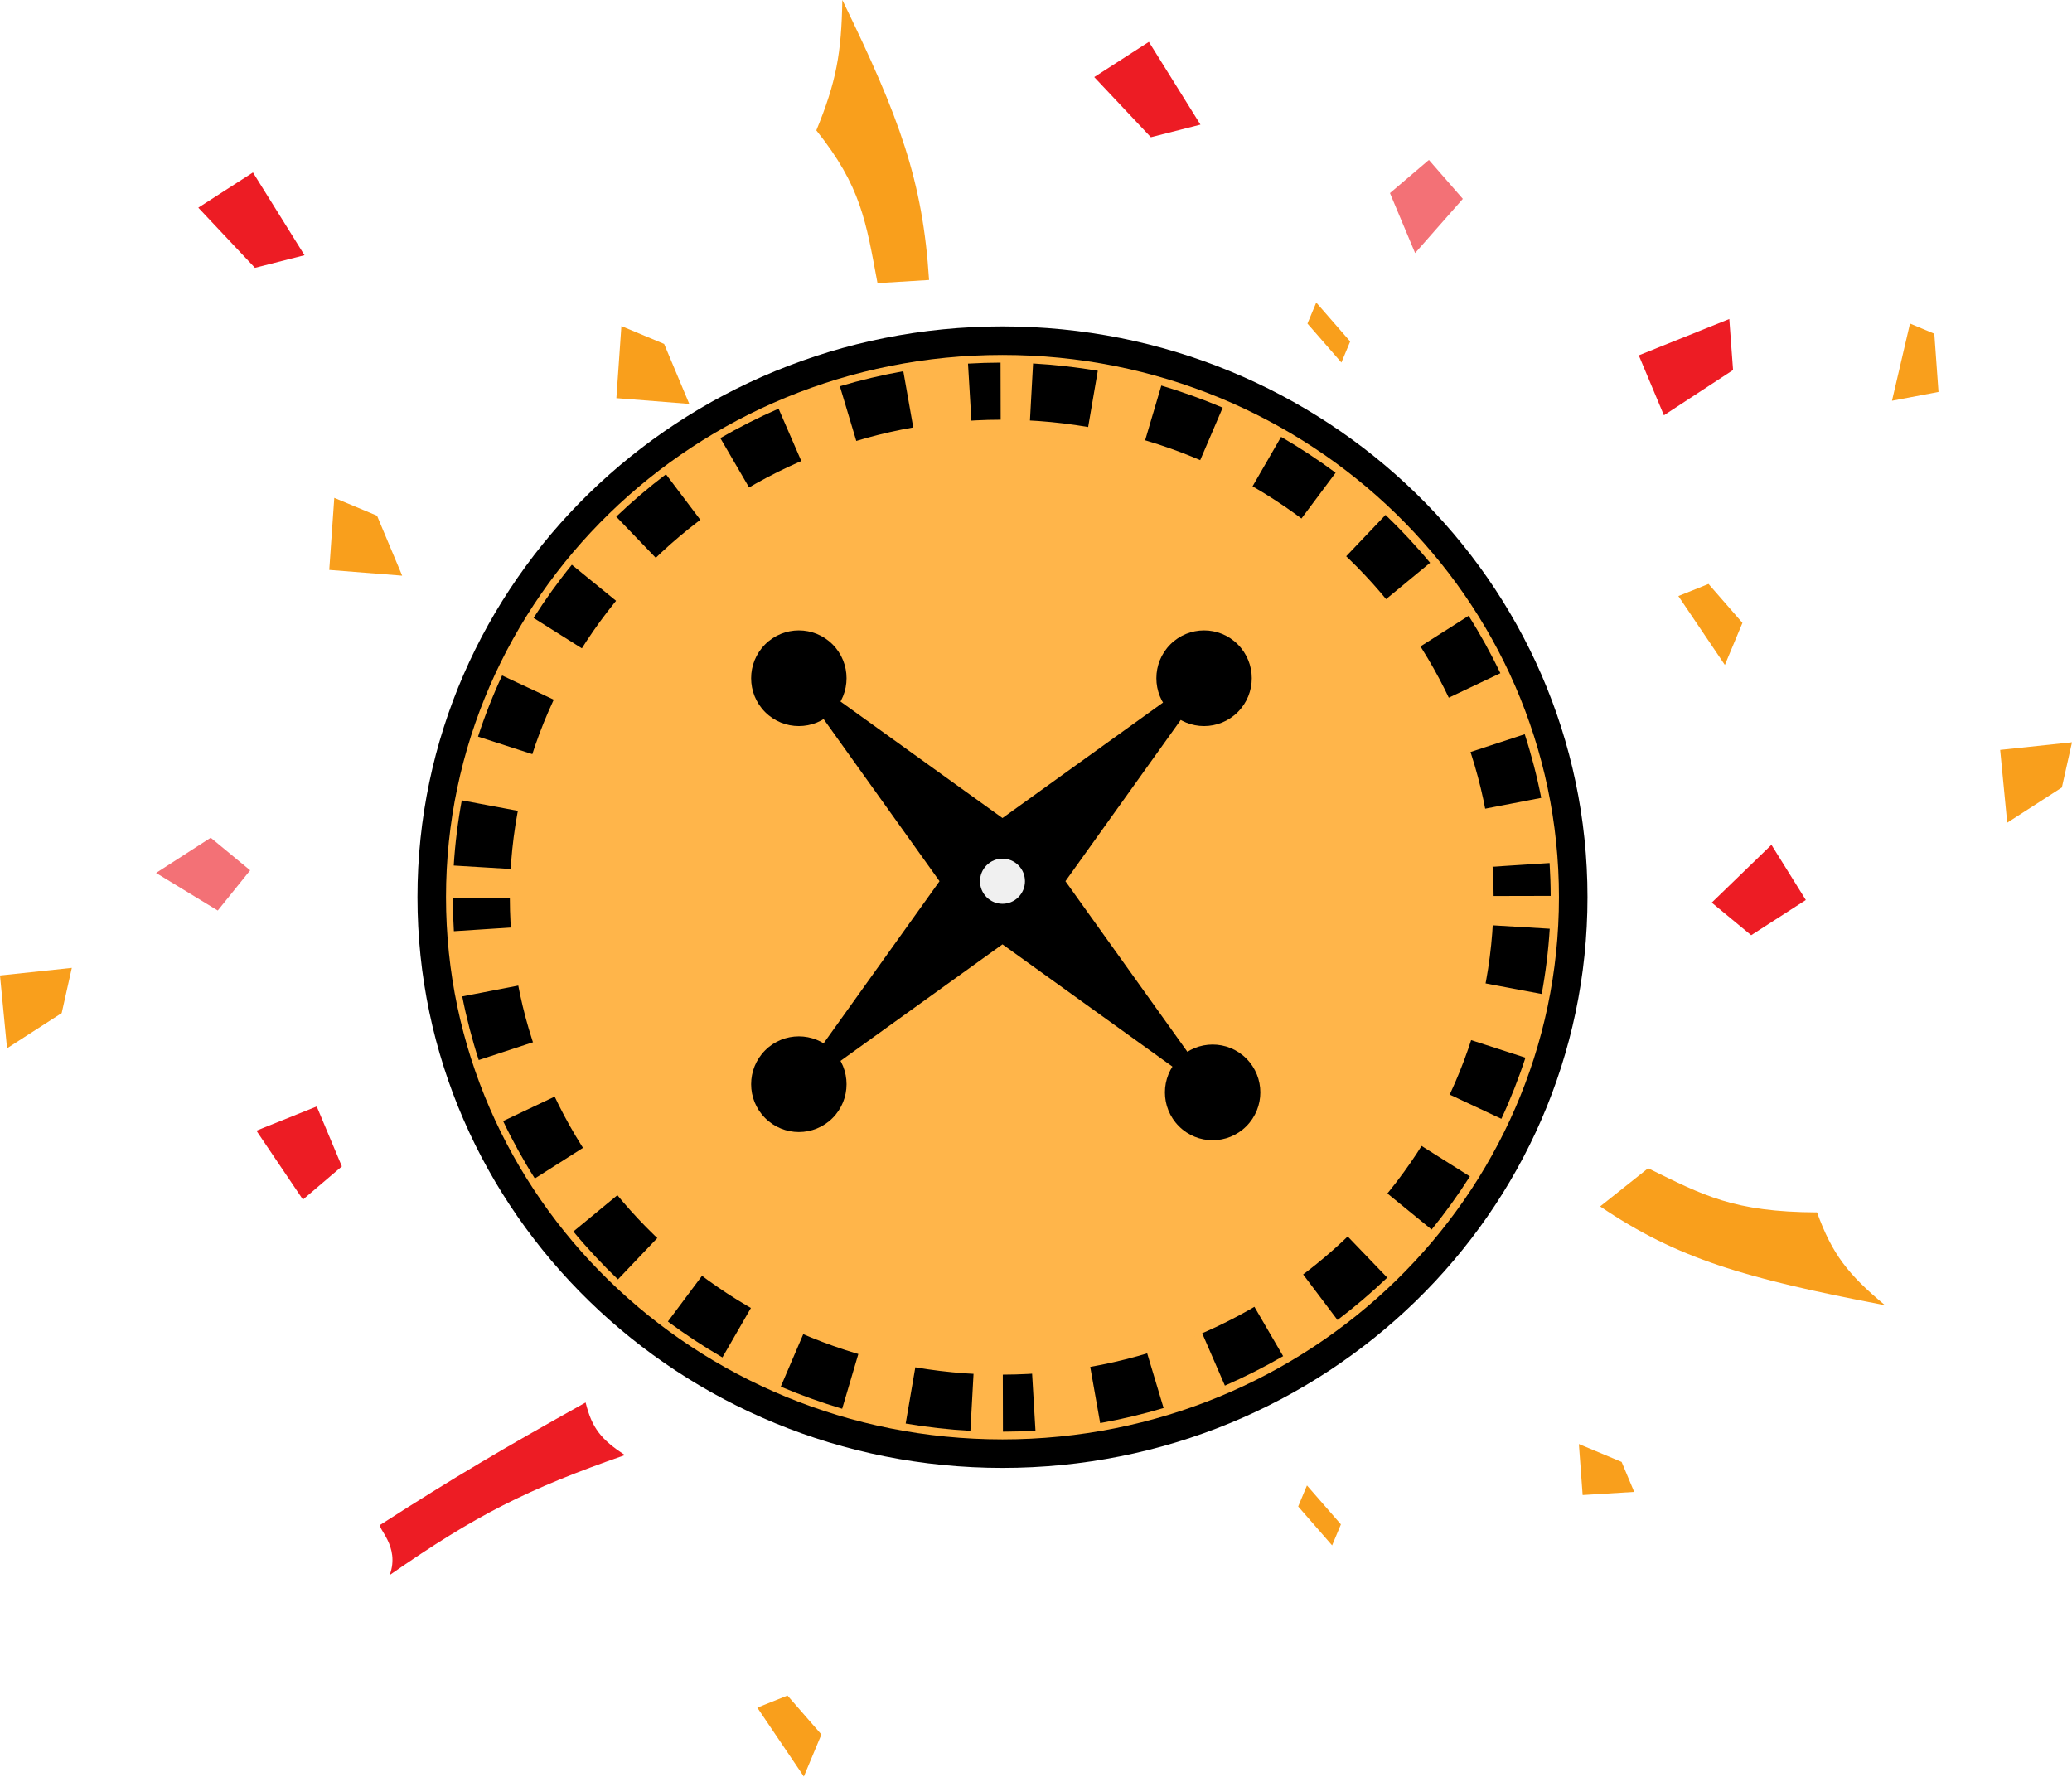
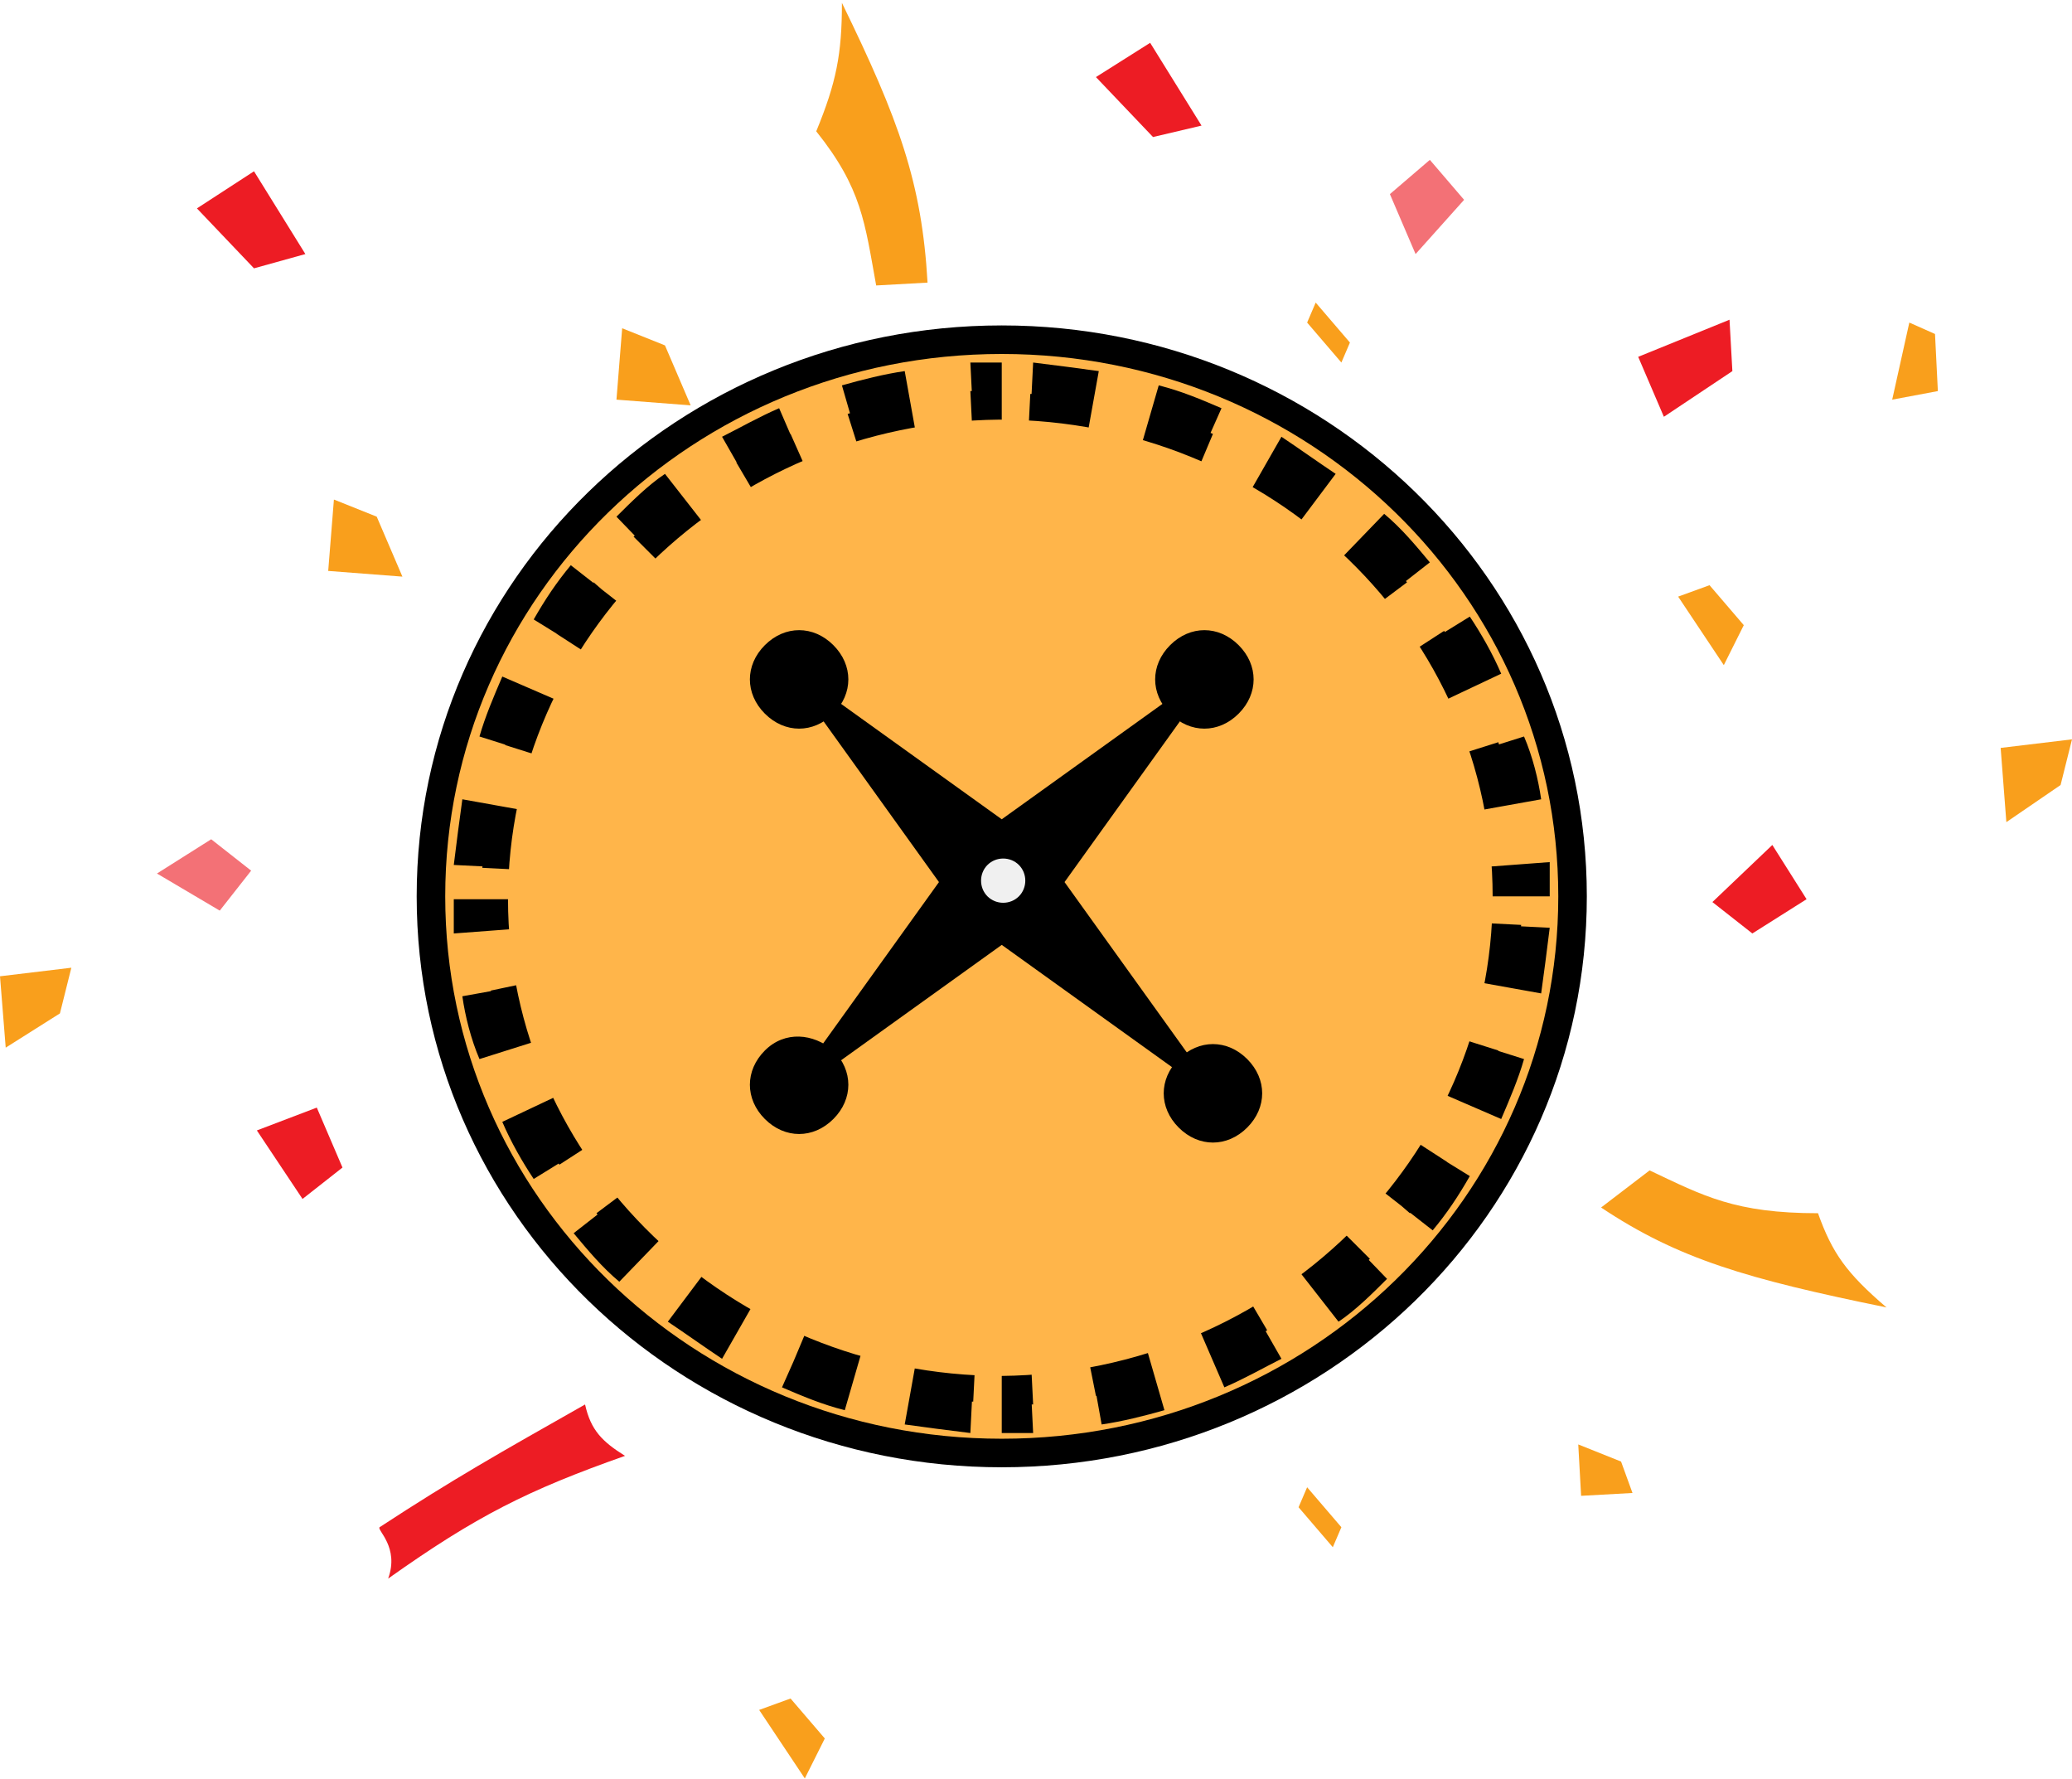
- <svg xmlns="http://www.w3.org/2000/svg" version="1.1" x="0px" y="0px" width="72.607px" height="62.252px" viewBox="427.371 178.609 72.607 62.252" enable-background="new 427.371 178.609 72.607 62.252" xml:space="preserve">
+ <svg xmlns="http://www.w3.org/2000/svg" version="1.1" id="Слой_1" x="0px" y="0px" width="72.6px" height="62.3px" viewBox="0 0 72.6 62.3" enable-background="new 0 0 72.6 62.3" xml:space="preserve">
  <g id="konfeti_x5F_table">
-     <path id="path74_fill" fill="#F99F1C" d="M474.051,232.761l-1.189-1.364l0.308-0.737l1.189,1.364L474.051,232.761z" />
-     <path id="path74_fill_1_" fill="#F99F1C" d="M474.376,191.311l-1.189-1.364l0.308-0.737l1.189,1.364L474.376,191.311z" />
-     <path id="path75_fill" fill="#F37176" d="M476.959,187.476l-0.881-2.101l1.365-1.162l1.189,1.364L476.959,187.476z" />
-     <path id="path76_fill" fill="#F99F1C" d="M455.539,240.86l-1.63-2.414l1.057-0.424l1.189,1.364L455.539,240.86z" />
-     <path id="path76_fill_1_" fill="#F99F1C" d="M487.814,201.909l-1.63-2.414l1.057-0.424l1.189,1.364L487.814,201.909z" />
-     <path id="path77_fill" fill="#ED1C24" d="M484.797,191.06l0.881,2.101l2.423-1.586l-0.132-1.788L484.797,191.06z" />
-     <path id="path78_fill" fill="#F99F1C" d="M441.464,198.781l-2.555-0.202l0.176-2.525l1.498,0.626L441.464,198.781z" />
-     <path id="path79_fill" fill="#F99F1C" d="M495.3,192.343l-1.63,0.309l0.631-2.706l0.852,0.356L495.3,192.343z" />
-     <path id="path78_fill_1_" fill="#F99F1C" d="M451.525,192.762l-2.555-0.202l0.176-2.525l1.498,0.626L451.525,192.762z" />
-     <path id="path80_fill" fill="#ED1C24" d="M449.268,229.597c-0.826-0.546-1.152-0.935-1.376-1.844   c-2.967,1.659-4.559,2.594-7.186,4.281c-0.143,0.113,0.694,0.744,0.321,1.766C444.054,231.692,445.863,230.783,449.268,229.597z" />
-     <path id="path81_fill" fill="#F99F1C" d="M482.698,229.209l0.132,1.788l1.806-0.111l-0.44-1.05L482.698,229.209z" />
-     <path id="path82_fill" fill="#F99F1C" d="M455.977,183.178c1.571,1.964,1.738,3.188,2.144,5.352l1.806-0.111   c-0.221-3.483-1.028-5.682-3.039-9.81C456.857,180.475,456.676,181.48,455.977,183.178z" />
-     <path id="path83_fill" fill="#ED1C24" d="M437.986,220.643l-1.63-2.414l2.114-0.849l0.881,2.101L437.986,220.643z" />
-     <path id="path75_fill_1_" fill="#F37176" d="M432.84,209.198l1.915-1.234l1.382,1.142l-1.135,1.409L432.84,209.198z" />
-     <path id="path77_fill_1_" fill="#ED1C24" d="M467.63,180.076l-1.915,1.234l1.985,2.108l1.737-0.442L467.63,180.076z" />
-     <path id="path84_fill" fill="#ED1C24" d="M434.32,185.886l1.915-1.234l1.807,2.9l-1.737,0.442L434.32,185.886z" />
-     <path id="path78_fill_2_" fill="#F99F1C" d="M427.618,215.342l-0.247-2.551l2.517-0.267l-0.355,1.584L427.618,215.342z" />
-     <path id="path85_fill" fill="#F99F1C" d="M491.043,221.092c-2.937-0.014-3.975-0.596-5.919-1.546l-1.681,1.337   c2.707,1.834,5.068,2.522,9.982,3.462C492.12,223.258,491.577,222.556,491.043,221.092z" />
-     <path id="path78_fill_3_" fill="#F99F1C" d="M497.708,207.437l-0.247-2.551l2.517-0.267l-0.355,1.584L497.708,207.437z" />
-     <path id="path83_fill_1_" fill="#ED1C24" d="M487.354,210.238l2.092-2.026l1.205,1.934l-1.915,1.234L487.354,210.238z" />
+     <path id="path74_fill" fill="#F99F1C" d="M46.7,54.2l-1.2-1.4l0.3-0.7l1.2,1.4L46.7,54.2z" />
+     <path id="path74_fill_1_" fill="#F99F1C" d="M47,12.7l-1.2-1.4l0.3-0.7l1.2,1.4L47,12.7z" />
+     <path id="path75_fill" fill="#F37176" d="M49.6,8.9l-0.9-2.1l1.4-1.2L51.3,7L49.6,8.9z" />
+     <path id="path76_fill" fill="#F99F1C" d="M28.2,62.3l-1.6-2.4l1.1-0.4l1.2,1.4L28.2,62.3z" />
+     <path id="path76_fill_1_" fill="#F99F1C" d="M60.4,23.3l-1.6-2.4l1.1-0.4l1.2,1.4L60.4,23.3z" />
+     <path id="path77_fill" fill="#ED1C24" d="M57.4,12.5l0.9,2.1l2.4-1.6l-0.1-1.8L57.4,12.5z" />
+     <path id="path78_fill" fill="#F99F1C" d="M14.1,20.2L11.5,20l0.2-2.5l1.5,0.6L14.1,20.2z" />
+     <path id="path79_fill" fill="#F99F1C" d="M67.9,13.7L66.3,14l0.6-2.7l0.9,0.4L67.9,13.7z" />
+     <path id="path78_fill_1_" fill="#F99F1C" d="M24.2,14.2L21.6,14l0.2-2.5l1.5,0.6L24.2,14.2z" />
+     <path id="path80_fill" fill="#ED1C24" d="M21.9,51c-0.8-0.5-1.2-0.9-1.4-1.8c-3,1.7-4.6,2.6-7.2,4.3c-0.1,0.1,0.7,0.7,0.3,1.8   C16.7,53.1,18.5,52.2,21.9,51z" />
+     <path id="path81_fill" fill="#F99F1C" d="M55.3,50.6l0.1,1.8l1.8-0.1l-0.4-1.1L55.3,50.6z" />
+     <path id="path82_fill" fill="#F99F1C" d="M28.6,4.6c1.6,2,1.7,3.2,2.1,5.4l1.8-0.1c-0.2-3.5-1-5.7-3-9.8   C29.5,1.9,29.3,2.9,28.6,4.6z" />
+     <path id="path83_fill" fill="#ED1C24" d="M10.6,42L9,39.6l2.1-0.8l0.9,2.1L10.6,42z" />
+     <path id="path75_fill_1_" fill="#F37176" d="M5.5,30.6l1.9-1.2l1.4,1.1l-1.1,1.4L5.5,30.6z" />
+     <path id="path77_fill_1_" fill="#ED1C24" d="M40.3,1.5l-1.9,1.2l2,2.1l1.7-0.4L40.3,1.5z" />
+     <path id="path84_fill" fill="#ED1C24" d="M6.9,7.3L8.9,6l1.8,2.9L8.9,9.4L6.9,7.3z" />
+     <path id="path78_fill_2_" fill="#F99F1C" d="M0.2,36.7L0,34.2l2.5-0.3l-0.4,1.6L0.2,36.7z" />
+     <path id="path85_fill" fill="#F99F1C" d="M63.7,42.5c-2.9,0-4-0.6-5.9-1.5l-1.7,1.3c2.7,1.8,5.1,2.5,10,3.5   C64.7,44.6,64.2,43.9,63.7,42.5z" />
+     <path id="path78_fill_3_" fill="#F99F1C" d="M70.3,28.8l-0.2-2.6l2.5-0.3l-0.4,1.6L70.3,28.8z" />
+     <path id="path83_fill_1_" fill="#ED1C24" d="M60,31.6l2.1-2l1.2,1.9l-1.9,1.2L60,31.6z" />
  </g>
  <g id="Table">
-     <path id="path87_stroke_2x" d="M481,210.046c0,9.917-8.258,18-18.5,18v2c11.297,0,20.5-8.93,20.5-20H481z M462.5,228.046   c-10.242,0-18.5-8.083-18.5-18h-2c0,11.07,9.203,20,20.5,20V228.046z M444,210.046c0-9.917,8.258-18,18.5-18v-2   c-11.297,0-20.5,8.93-20.5,20H444z M462.5,192.046c10.242,0,18.5,8.083,18.5,18h2c0-11.07-9.203-20-20.5-20V192.046z" />
-     <path id="path86_fill" fill="#FFB54A" d="M482,210.046c0,10.493-8.73,19-19.5,19c-10.77,0-19.5-8.507-19.5-19   c0-10.493,8.73-19,19.5-19C473.27,191.046,482,199.553,482,210.046z" />
-     <path id="path89_stroke_2x" d="M480.71,210.004c-0.001-0.36-0.014-0.734-0.036-1.088l-1.996,0.129   c0.021,0.324,0.032,0.635,0.032,0.964L480.71,210.004z M480.397,206.756c-0.137-0.708-0.326-1.432-0.547-2.107l-1.9,0.624   c0.203,0.616,0.359,1.217,0.483,1.863L480.397,206.756z M479.043,202.627c-0.308-0.648-0.67-1.301-1.052-1.904l-1.687,1.074   c0.351,0.55,0.652,1.095,0.932,1.686L479.043,202.627z M476.714,198.966c-0.454-0.551-0.962-1.096-1.48-1.589l-1.379,1.448   c0.475,0.451,0.901,0.909,1.316,1.413L476.714,198.966z M473.575,195.976c-0.57-0.425-1.192-0.835-1.812-1.193l-0.999,1.733   c0.57,0.328,1.092,0.672,1.615,1.063L473.575,195.976z M469.823,193.813c-0.652-0.279-1.351-0.531-2.041-0.735l-0.566,1.918   c0.633,0.186,1.222,0.399,1.819,0.656L469.823,193.813z M465.671,192.586c-0.695-0.119-1.433-0.203-2.153-0.243l-0.109,1.997   c0.662,0.036,1.285,0.107,1.924,0.217L465.671,192.586z M462.434,192.315c-0.359,0.001-0.729,0.012-1.083,0.033l0.118,1.997   c0.325-0.019,0.639-0.029,0.969-0.03L462.434,192.315z M459.199,192.601c-0.709,0.126-1.432,0.298-2.109,0.501l0.575,1.916   c0.622-0.187,1.231-0.332,1.882-0.447L459.199,192.601z M455.052,193.846c-0.658,0.286-1.322,0.622-1.936,0.979l1.007,1.728   c0.563-0.328,1.121-0.611,1.725-0.873L455.052,193.846z M451.31,196.026c-0.571,0.431-1.138,0.914-1.652,1.408l1.386,1.442   c0.47-0.453,0.946-0.858,1.471-1.253L451.31,196.026z M448.185,199.03c-0.452,0.554-0.888,1.159-1.269,1.764l1.692,1.066   c0.348-0.553,0.713-1.06,1.127-1.566L448.185,199.03z M445.872,202.702c-0.302,0.645-0.577,1.341-0.798,2.025l1.903,0.615   c0.201-0.624,0.43-1.203,0.706-1.791L445.872,202.702z M444.536,206.837c-0.131,0.696-0.223,1.438-0.267,2.161l1.996,0.12   c0.039-0.659,0.116-1.276,0.236-1.911L444.536,206.837z M444.238,210.087c0.001,0.36,0.013,0.734,0.036,1.088l1.996-0.129   c-0.021-0.324-0.031-0.635-0.032-0.964L444.238,210.087z M444.551,213.335c0.137,0.708,0.326,1.432,0.547,2.107l1.9-0.624   c-0.203-0.616-0.359-1.217-0.483-1.863L444.551,213.335z M445.905,217.464c0.308,0.648,0.67,1.301,1.052,1.904l1.687-1.074   c-0.351-0.55-0.652-1.095-0.932-1.686L445.905,217.464z M448.234,221.126c0.454,0.551,0.962,1.096,1.48,1.589l1.379-1.448   c-0.475-0.451-0.901-0.909-1.316-1.413L448.234,221.126z M451.373,224.115c0.57,0.425,1.192,0.835,1.812,1.193l0.999-1.733   c-0.57-0.328-1.092-0.672-1.614-1.063L451.373,224.115z M455.125,226.278c0.652,0.279,1.351,0.531,2.041,0.735l0.566-1.918   c-0.633-0.186-1.222-0.399-1.819-0.656L455.125,226.278z M459.277,227.505c0.695,0.119,1.433,0.203,2.153,0.243l0.109-1.997   c-0.662-0.036-1.285-0.107-1.924-0.217L459.277,227.505z M462.514,227.776c0.359-0.001,0.73-0.012,1.083-0.033l-0.118-1.997   c-0.325,0.019-0.639,0.029-0.969,0.03L462.514,227.776z M465.749,227.49c0.709-0.126,1.432-0.298,2.109-0.501l-0.575-1.916   c-0.622,0.187-1.231,0.332-1.882,0.447L465.749,227.49z M469.896,226.245c0.658-0.286,1.322-0.622,1.936-0.979l-1.007-1.728   c-0.563,0.328-1.121,0.611-1.725,0.872L469.896,226.245z M473.638,224.065c0.571-0.431,1.138-0.914,1.652-1.408l-1.386-1.442   c-0.47,0.453-0.946,0.858-1.47,1.253L473.638,224.065z M476.763,221.061c0.452-0.554,0.888-1.159,1.269-1.764l-1.692-1.066   c-0.348,0.553-0.713,1.06-1.127,1.566L476.763,221.061z M479.077,217.389c0.302-0.645,0.577-1.341,0.798-2.025l-1.903-0.615   c-0.201,0.624-0.43,1.203-0.706,1.791L479.077,217.389z M480.412,213.254c0.131-0.696,0.223-1.438,0.267-2.161l-1.996-0.12   c-0.039,0.659-0.116,1.276-0.236,1.911L480.412,213.254z M481.71,210.002c-0.001-0.376-0.015-0.78-0.038-1.151l-3.992,0.258   c0.02,0.309,0.03,0.589,0.03,0.902L481.71,210.002z M481.379,206.567c-0.144-0.74-0.348-1.525-0.578-2.23L477,205.584   c0.193,0.586,0.334,1.126,0.451,1.74L481.379,206.567z M479.947,202.199c-0.322-0.676-0.713-1.384-1.112-2.012l-3.374,2.148   c0.335,0.524,0.606,1.014,0.872,1.578L479.947,202.199z M477.485,198.33c-0.474-0.574-1.023-1.163-1.562-1.678l-2.758,2.897   c0.453,0.43,0.838,0.843,1.233,1.325L477.485,198.33z M474.174,195.175c-0.594-0.443-1.265-0.885-1.911-1.258l-1.998,3.466   c0.544,0.313,1.017,0.624,1.515,0.997L474.174,195.175z M470.217,192.894c-0.679-0.29-1.433-0.562-2.151-0.775l-1.133,3.836   c0.604,0.177,1.138,0.37,1.709,0.616L470.217,192.894z M465.84,191.601c-0.723-0.123-1.519-0.214-2.268-0.256l-0.219,3.994   c0.633,0.034,1.198,0.098,1.809,0.204L465.84,191.601z M462.432,191.315c-0.373,0.001-0.772,0.013-1.14,0.035l0.237,3.993   c0.311-0.019,0.597-0.027,0.912-0.028L462.432,191.315z M459.025,191.616c-0.738,0.131-1.518,0.317-2.223,0.528l1.15,3.831   c0.594-0.179,1.146-0.311,1.768-0.42L459.025,191.616z M454.654,192.929c-0.685,0.298-1.402,0.661-2.041,1.032l2.013,3.457   c0.537-0.314,1.043-0.57,1.62-0.819L454.654,192.929z M450.708,195.228c-0.595,0.45-1.207,0.971-1.743,1.485l2.771,2.884   c0.449-0.432,0.879-0.799,1.38-1.175L450.708,195.228z M447.41,198.398c-0.47,0.577-0.942,1.233-1.341,1.863l3.384,2.133   c0.331-0.527,0.66-0.984,1.055-1.466L447.41,198.398z M444.966,202.278c-0.315,0.674-0.613,1.428-0.844,2.142l3.806,1.23   c0.191-0.594,0.396-1.114,0.66-1.674L444.966,202.278z M443.553,206.653c-0.136,0.727-0.236,1.531-0.282,2.286l3.993,0.24   c0.037-0.627,0.106-1.181,0.221-1.786L443.553,206.653z M443.238,210.089c0.001,0.376,0.015,0.78,0.038,1.151l3.992-0.258   c-0.02-0.309-0.03-0.589-0.03-0.902L443.238,210.089z M443.569,213.524c0.144,0.74,0.348,1.525,0.578,2.23l3.801-1.247   c-0.193-0.586-0.334-1.126-0.451-1.74L443.569,213.524z M445.001,217.892c0.322,0.676,0.713,1.384,1.112,2.012l3.374-2.148   c-0.335-0.524-0.606-1.014-0.872-1.578L445.001,217.892z M447.463,221.762c0.474,0.574,1.023,1.163,1.562,1.678l2.758-2.897   c-0.453-0.43-0.838-0.843-1.233-1.325L447.463,221.762z M450.775,224.916c0.594,0.443,1.265,0.885,1.911,1.258l1.998-3.466   c-0.544-0.312-1.017-0.624-1.515-0.997L450.775,224.916z M454.731,227.198c0.679,0.29,1.434,0.562,2.151,0.775l1.133-3.836   c-0.604-0.177-1.138-0.37-1.709-0.616L454.731,227.198z M459.108,228.491c0.723,0.123,1.518,0.214,2.268,0.256l0.219-3.994   c-0.633-0.034-1.198-0.098-1.809-0.204L459.108,228.491z M462.516,228.776c0.373-0.001,0.772-0.013,1.14-0.035l-0.237-3.993   c-0.311,0.019-0.597,0.028-0.912,0.028L462.516,228.776z M465.923,228.475c0.738-0.131,1.518-0.317,2.223-0.528l-1.15-3.831   c-0.594,0.179-1.146,0.311-1.768,0.42L465.923,228.475z M470.294,227.162c0.685-0.298,1.402-0.661,2.041-1.032l-2.013-3.457   c-0.537,0.314-1.043,0.57-1.62,0.819L470.294,227.162z M474.24,224.863c0.595-0.45,1.207-0.971,1.743-1.485l-2.771-2.884   c-0.449,0.432-0.879,0.799-1.38,1.175L474.24,224.863z M477.538,221.694c0.47-0.577,0.942-1.233,1.341-1.863l-3.384-2.133   c-0.331,0.527-0.66,0.984-1.055,1.466L477.538,221.694z M479.982,217.813c0.315-0.674,0.612-1.428,0.844-2.142l-3.806-1.23   c-0.191,0.594-0.396,1.114-0.66,1.674L479.982,217.813z M481.395,213.439c0.136-0.727,0.236-1.531,0.282-2.286l-3.993-0.24   c-0.037,0.627-0.106,1.181-0.22,1.786L481.395,213.439z" />
-     <path id="path88_fill" fill="#FFB54A" d="M479.71,210.007c0.021,9.24-7.679,16.748-17.199,16.77   c-9.519,0.022-17.253-7.452-17.274-16.692c-0.021-9.24,7.679-16.748,17.199-16.769C471.956,193.294,479.69,200.767,479.71,210.007z   " />
-     <path id="path90_fill" d="M462.5,207.274l-7.8-5.611l5.594,7.824l-5.594,7.824l7.8-5.611l7.8,5.611l-5.594-7.824l5.594-7.824   L462.5,207.274z" />
-     <path id="path91_fill" d="M470.746,201.189c0.653,0.655,0.653,1.716,0,2.371c-0.653,0.655-1.711,0.655-2.364,0   c-0.653-0.655-0.653-1.716,0-2.371C469.035,200.534,470.093,200.534,470.746,201.189z" />
-     <path id="path91_fill_1_" d="M456.546,201.189c0.653,0.655,0.653,1.716,0,2.371c-0.653,0.655-1.711,0.655-2.364,0   c-0.653-0.655-0.653-1.716,0-2.371C454.835,200.534,455.893,200.534,456.546,201.189z" />
-     <path id="path91_fill_2_" d="M471.046,215.702c0.653,0.655,0.653,1.716,0,2.371c-0.653,0.655-1.711,0.655-2.364,0   c-0.653-0.655-0.653-1.716,0-2.371C469.335,215.047,470.393,215.047,471.046,215.702z" />
-     <path id="path91_fill_3_" d="M456.546,215.415c0.653,0.655,0.653,1.716,0,2.371c-0.653,0.655-1.711,0.655-2.364,0   c-0.653-0.655-0.653-1.716,0-2.371C454.835,214.76,455.893,214.76,456.546,215.415z" />
-     <path id="path92_fill" fill="#F0F0F0" d="M463.057,208.929c-0.308-0.309-0.807-0.309-1.114,0s-0.308,0.809,0,1.118   s0.807,0.309,1.114,0C463.365,209.738,463.365,209.237,463.057,208.929z" />
+     <path id="path87_stroke_2x" d="M53.6,31.4c0,9.9-8.3,18-18.5,18v2c11.3,0,20.5-8.9,20.5-20H53.6z M35.1,49.4   c-10.2,0-18.5-8.1-18.5-18h-2c0,11.1,9.2,20,20.5,20V49.4z M16.6,31.4c0-9.9,8.3-18,18.5-18v-2c-11.3,0-20.5,8.9-20.5,20H16.6z    M35.1,13.4c10.2,0,18.5,8.1,18.5,18h2c0-11.1-9.2-20-20.5-20V13.4z" />
+     <path id="path86_fill" fill="#FFB54A" d="M54.6,31.4c0,10.5-8.7,19-19.5,19s-19.5-8.5-19.5-19s8.7-19,19.5-19S54.6,20.9,54.6,31.4z   " />
+     <path id="path89_stroke_2x" d="M53.3,31.4c0-0.4,0-0.7,0-1.1l-2,0.1c0,0.3,0,0.6,0,1L53.3,31.4z M53,28.1c-0.1-0.7-0.3-1.4-0.5-2.1   l-1.9,0.6c0.2,0.6,0.4,1.2,0.5,1.9L53,28.1z M51.7,24c-0.3-0.6-0.7-1.3-1.1-1.9l-1.7,1.1c0.4,0.6,0.7,1.1,0.9,1.7L51.7,24z    M49.3,20.4c-0.5-0.6-1-1.1-1.5-1.6l-1.4,1.4c0.5,0.5,0.9,0.9,1.3,1.4L49.3,20.4z M46.2,17.4c-0.6-0.4-1.2-0.8-1.8-1.2l-1,1.7   c0.6,0.3,1.1,0.7,1.6,1.1L46.2,17.4z M42.5,15.2c-0.7-0.3-1.4-0.5-2-0.7l-0.6,1.9c0.6,0.2,1.2,0.4,1.8,0.7L42.5,15.2z M38.3,14   c-0.7-0.1-1.4-0.2-2.2-0.2l-0.1,2c0.7,0,1.3,0.1,1.9,0.2L38.3,14z M35.1,13.7c-0.4,0-0.7,0-1.1,0l0.1,2c0.3,0,0.6,0,1,0L35.1,13.7z    M31.8,14c-0.7,0.1-1.4,0.3-2.1,0.5l0.6,1.9c0.6-0.2,1.2-0.3,1.9-0.4L31.8,14z M27.7,15.2c-0.7,0.3-1.3,0.6-1.9,1l1,1.7   c0.6-0.3,1.1-0.6,1.7-0.9L27.7,15.2z M23.9,17.4c-0.6,0.4-1.1,0.9-1.7,1.4l1.4,1.4c0.5-0.5,0.9-0.9,1.5-1.3L23.9,17.4z M20.8,20.4   c-0.5,0.6-0.9,1.2-1.3,1.8l1.7,1.1c0.3-0.6,0.7-1.1,1.1-1.6L20.8,20.4z M18.5,24.1c-0.3,0.6-0.6,1.3-0.8,2l1.9,0.6   c0.2-0.6,0.4-1.2,0.7-1.8L18.5,24.1z M17.2,28.2c-0.1,0.7-0.2,1.4-0.3,2.2l2,0.1c0-0.7,0.1-1.3,0.2-1.9L17.2,28.2z M16.9,31.5   c0,0.4,0,0.7,0,1.1l2-0.1c0-0.3,0-0.6,0-1L16.9,31.5z M17.2,34.7c0.1,0.7,0.3,1.4,0.5,2.1l1.9-0.6c-0.2-0.6-0.4-1.2-0.5-1.9   L17.2,34.7z M18.5,38.9c0.3,0.6,0.7,1.3,1.1,1.9l1.7-1.1c-0.4-0.6-0.7-1.1-0.9-1.7L18.5,38.9z M20.9,42.5c0.5,0.6,1,1.1,1.5,1.6   l1.4-1.4c-0.5-0.5-0.9-0.9-1.3-1.4L20.9,42.5z M24,45.5c0.6,0.4,1.2,0.8,1.8,1.2l1-1.7c-0.6-0.3-1.1-0.7-1.6-1.1L24,45.5z    M27.8,47.7c0.7,0.3,1.4,0.5,2,0.7l0.6-1.9c-0.6-0.2-1.2-0.4-1.8-0.7L27.8,47.7z M31.9,48.9c0.7,0.1,1.4,0.2,2.2,0.2l0.1-2   c-0.7,0-1.3-0.1-1.9-0.2L31.9,48.9z M35.1,49.2c0.4,0,0.7,0,1.1,0l-0.1-2c-0.3,0-0.6,0-1,0L35.1,49.2z M38.4,48.9   c0.7-0.1,1.4-0.3,2.1-0.5l-0.6-1.9c-0.6,0.2-1.2,0.3-1.9,0.4L38.4,48.9z M42.5,47.6c0.7-0.3,1.3-0.6,1.9-1l-1-1.7   c-0.6,0.3-1.1,0.6-1.7,0.9L42.5,47.6z M46.3,45.5c0.6-0.4,1.1-0.9,1.7-1.4l-1.4-1.4c-0.5,0.5-0.9,0.9-1.5,1.3L46.3,45.5z    M49.4,42.5c0.5-0.6,0.9-1.2,1.3-1.8L49,39.6c-0.3,0.6-0.7,1.1-1.1,1.6L49.4,42.5z M51.7,38.8c0.3-0.6,0.6-1.3,0.8-2l-1.9-0.6   c-0.2,0.6-0.4,1.2-0.7,1.8L51.7,38.8z M53,34.6c0.1-0.7,0.2-1.4,0.3-2.2l-2-0.1c0,0.7-0.1,1.3-0.2,1.9L53,34.6z M54.3,31.4   c0-0.4,0-0.8,0-1.2l-4,0.3c0,0.3,0,0.6,0,0.9L54.3,31.4z M54,28c-0.1-0.7-0.3-1.5-0.6-2.2L49.6,27c0.2,0.6,0.3,1.1,0.5,1.7L54,28z    M52.6,23.6c-0.3-0.7-0.7-1.4-1.1-2l-3.4,2.1c0.3,0.5,0.6,1,0.9,1.6L52.6,23.6z M50.1,19.7c-0.5-0.6-1-1.2-1.6-1.7l-2.8,2.9   c0.5,0.4,0.8,0.8,1.2,1.3L50.1,19.7z M46.8,16.6c-0.6-0.4-1.3-0.9-1.9-1.3l-2,3.5c0.5,0.3,1,0.6,1.5,1L46.8,16.6z M42.8,14.3   c-0.7-0.3-1.4-0.6-2.2-0.8l-1.1,3.8c0.6,0.2,1.1,0.4,1.7,0.6L42.8,14.3z M38.5,13c-0.7-0.1-1.5-0.2-2.3-0.3l-0.2,4   c0.6,0,1.2,0.1,1.8,0.2L38.5,13z M35.1,12.7c-0.4,0-0.8,0-1.1,0l0.2,4c0.3,0,0.6,0,0.9,0L35.1,12.7z M31.7,13   c-0.7,0.1-1.5,0.3-2.2,0.5l1.1,3.8c0.6-0.2,1.1-0.3,1.8-0.4L31.7,13z M27.3,14.3c-0.7,0.3-1.4,0.7-2,1l2,3.5c0.5-0.3,1-0.6,1.6-0.8   L27.3,14.3z M23.3,16.6c-0.6,0.4-1.2,1-1.7,1.5l2.8,2.9c0.4-0.4,0.9-0.8,1.4-1.2L23.3,16.6z M20,19.8c-0.5,0.6-0.9,1.2-1.3,1.9   l3.4,2.1c0.3-0.5,0.7-1,1.1-1.5L20,19.8z M17.6,23.7c-0.3,0.7-0.6,1.4-0.8,2.1l3.8,1.2c0.2-0.6,0.4-1.1,0.7-1.7L17.6,23.7z    M16.2,28c-0.1,0.7-0.2,1.5-0.3,2.3l4,0.2c0-0.6,0.1-1.2,0.2-1.8L16.2,28z M15.9,31.5c0,0.4,0,0.8,0,1.2l4-0.3c0-0.3,0-0.6,0-0.9   L15.9,31.5z M16.2,34.9c0.1,0.7,0.3,1.5,0.6,2.2l3.8-1.2c-0.2-0.6-0.3-1.1-0.5-1.7L16.2,34.9z M17.6,39.3c0.3,0.7,0.7,1.4,1.1,2   l3.4-2.1c-0.3-0.5-0.6-1-0.9-1.6L17.6,39.3z M20.1,43.2c0.5,0.6,1,1.2,1.6,1.7l2.8-2.9c-0.5-0.4-0.8-0.8-1.2-1.3L20.1,43.2z    M23.4,46.3c0.6,0.4,1.3,0.9,1.9,1.3l2-3.5c-0.5-0.3-1-0.6-1.5-1L23.4,46.3z M27.4,48.6c0.7,0.3,1.4,0.6,2.2,0.8l1.1-3.8   c-0.6-0.2-1.1-0.4-1.7-0.6L27.4,48.6z M31.7,49.9c0.7,0.1,1.5,0.2,2.3,0.3l0.2-4c-0.6,0-1.2-0.1-1.8-0.2L31.7,49.9z M35.1,50.2   c0.4,0,0.8,0,1.1,0l-0.2-4c-0.3,0-0.6,0-0.9,0L35.1,50.2z M38.6,49.9c0.7-0.1,1.5-0.3,2.2-0.5l-1.1-3.8c-0.6,0.2-1.1,0.3-1.8,0.4   L38.6,49.9z M42.9,48.6c0.7-0.3,1.4-0.7,2-1l-2-3.5c-0.5,0.3-1,0.6-1.6,0.8L42.9,48.6z M46.9,46.3c0.6-0.4,1.2-1,1.7-1.5l-2.8-2.9   c-0.4,0.4-0.9,0.8-1.4,1.2L46.9,46.3z M50.2,43.1c0.5-0.6,0.9-1.2,1.3-1.9l-3.4-2.1c-0.3,0.5-0.7,1-1.1,1.5L50.2,43.1z M52.6,39.2   c0.3-0.7,0.6-1.4,0.8-2.1l-3.8-1.2c-0.2,0.6-0.4,1.1-0.7,1.7L52.6,39.2z M54,34.8c0.1-0.7,0.2-1.5,0.3-2.3l-4-0.2   c0,0.6-0.1,1.2-0.2,1.8L54,34.8z" />
+     <path id="path88_fill" fill="#FFB54A" d="M52.3,31.4c0,9.2-7.7,16.7-17.2,16.8c-9.5,0-17.3-7.5-17.3-16.7s7.7-16.7,17.2-16.8   C44.6,14.7,52.3,22.2,52.3,31.4z" />
+     <path id="path90_fill" d="M35.1,28.7l-7.8-5.6l5.6,7.8l-5.6,7.8l7.8-5.6l7.8,5.6l-5.6-7.8l5.6-7.8L35.1,28.7z" />
+     <path id="path91_fill" d="M43.4,22.6c0.7,0.7,0.7,1.7,0,2.4s-1.7,0.7-2.4,0s-0.7-1.7,0-2.4S42.7,21.9,43.4,22.6z" />
+     <path id="path91_fill_1_" d="M29.2,22.6c0.7,0.7,0.7,1.7,0,2.4s-1.7,0.7-2.4,0s-0.7-1.7,0-2.4S28.5,21.9,29.2,22.6z" />
+     <path id="path91_fill_2_" d="M43.7,37.1c0.7,0.7,0.7,1.7,0,2.4s-1.7,0.7-2.4,0s-0.7-1.7,0-2.4S43,36.4,43.7,37.1z" />
+     <path id="path91_fill_3_" d="M29.2,36.8c0.7,0.7,0.7,1.7,0,2.4s-1.7,0.7-2.4,0s-0.7-1.7,0-2.4S28.5,36.2,29.2,36.8z" />
+     <path id="path92_fill" fill="#F0F0F0" d="M35.7,30.3c-0.3-0.3-0.8-0.3-1.1,0s-0.3,0.8,0,1.1s0.8,0.3,1.1,0   C36,31.1,36,30.6,35.7,30.3z" />
  </g>
</svg>
